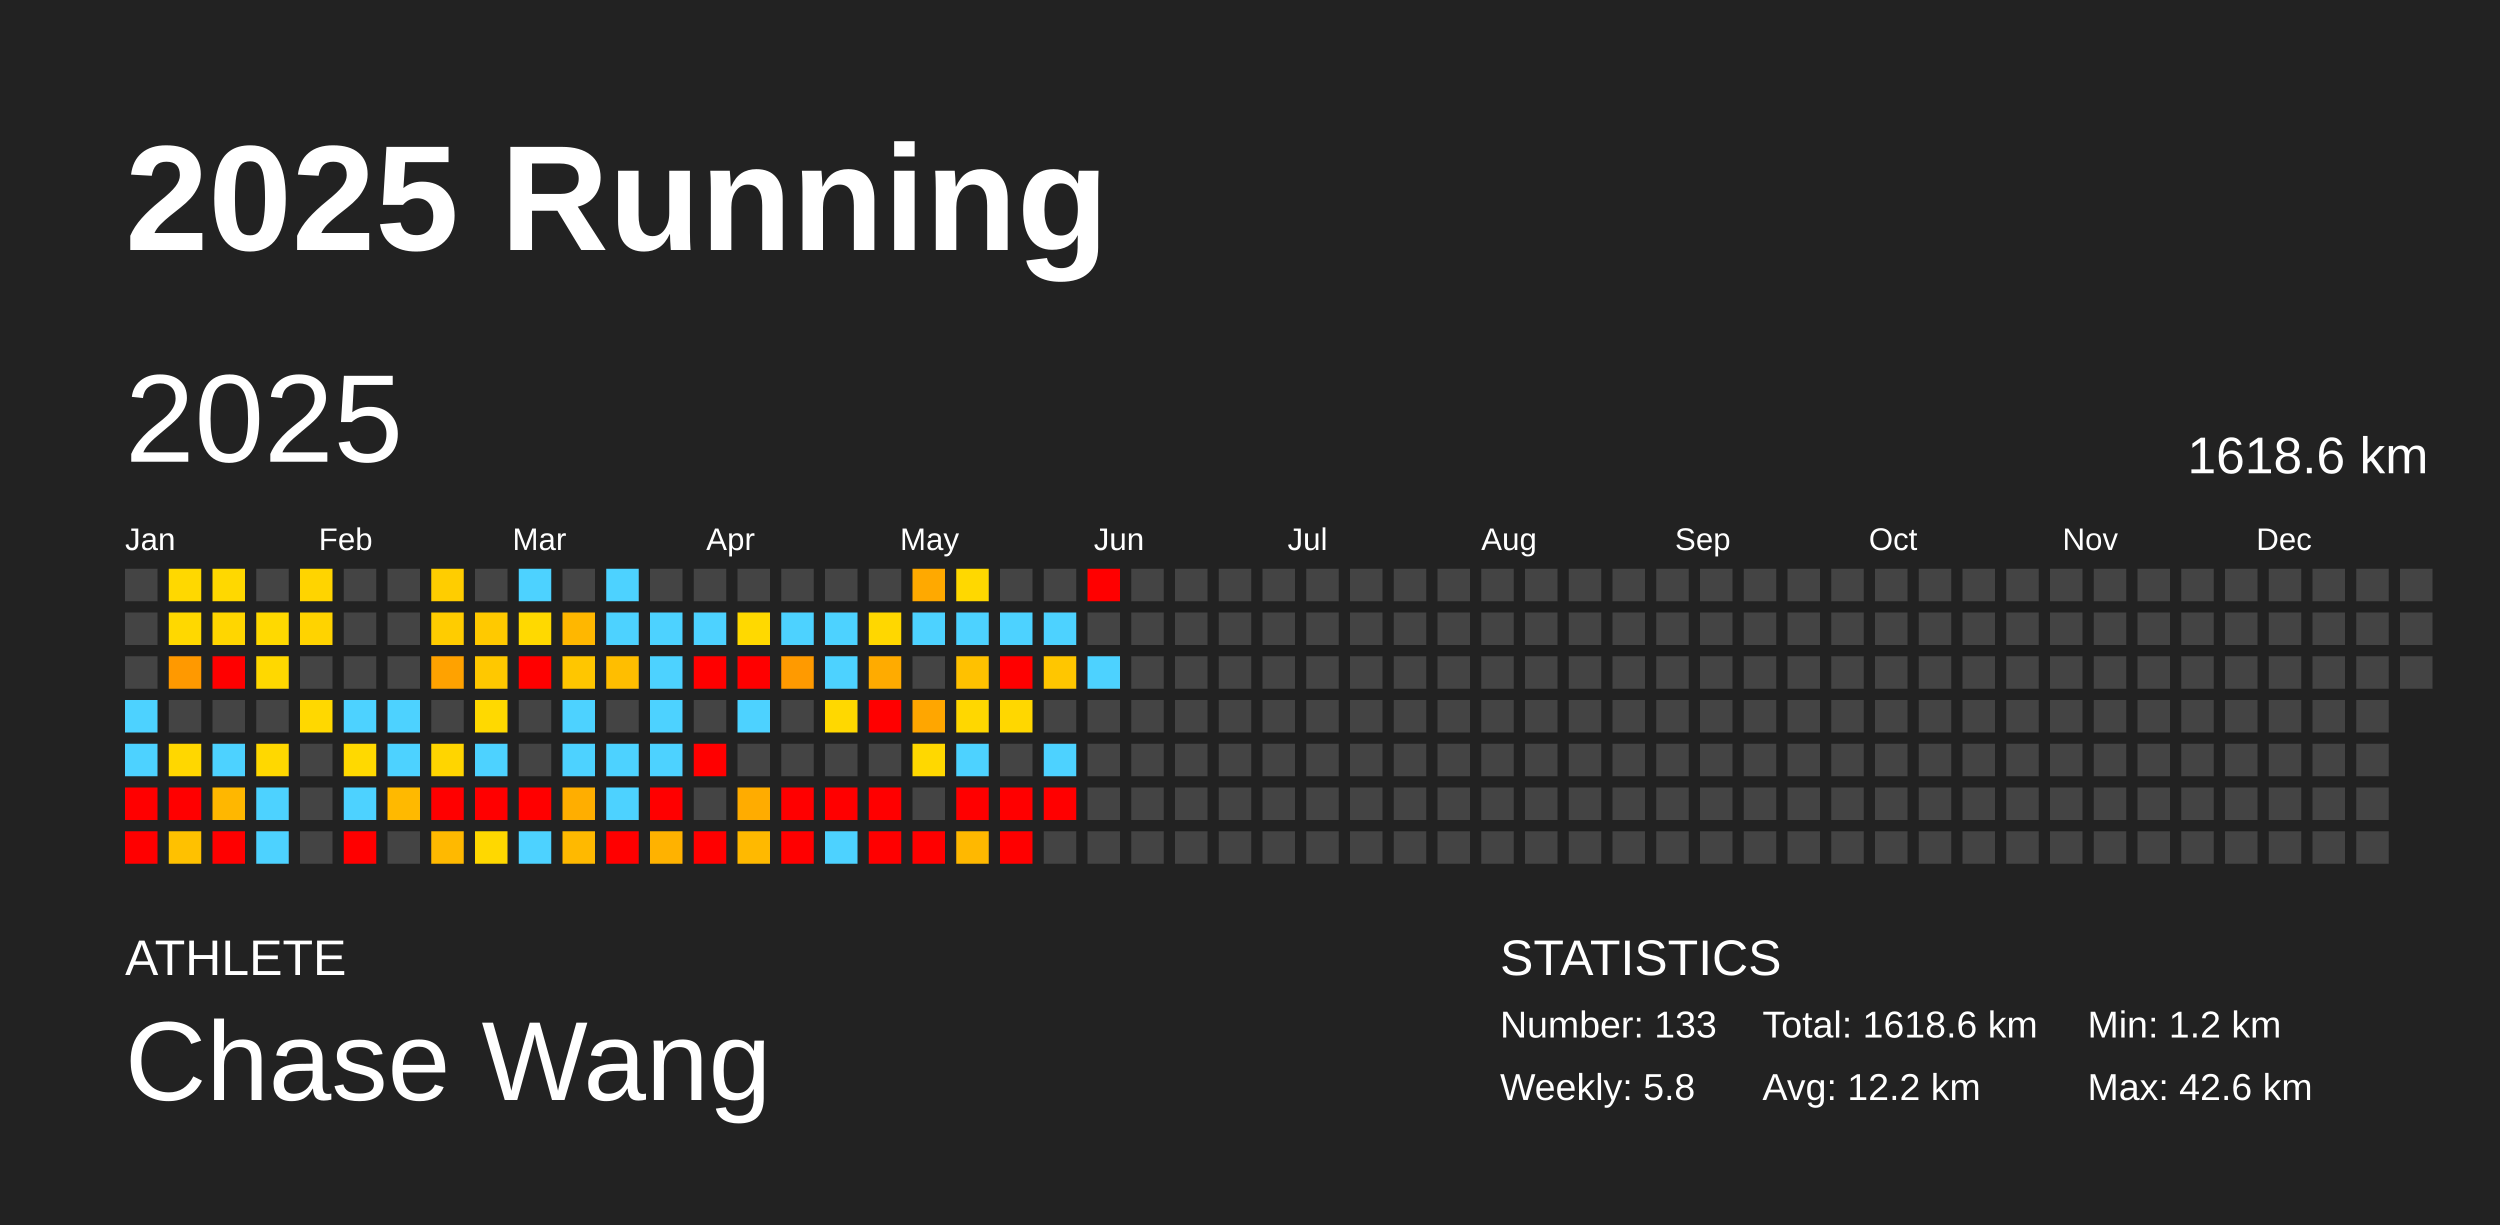
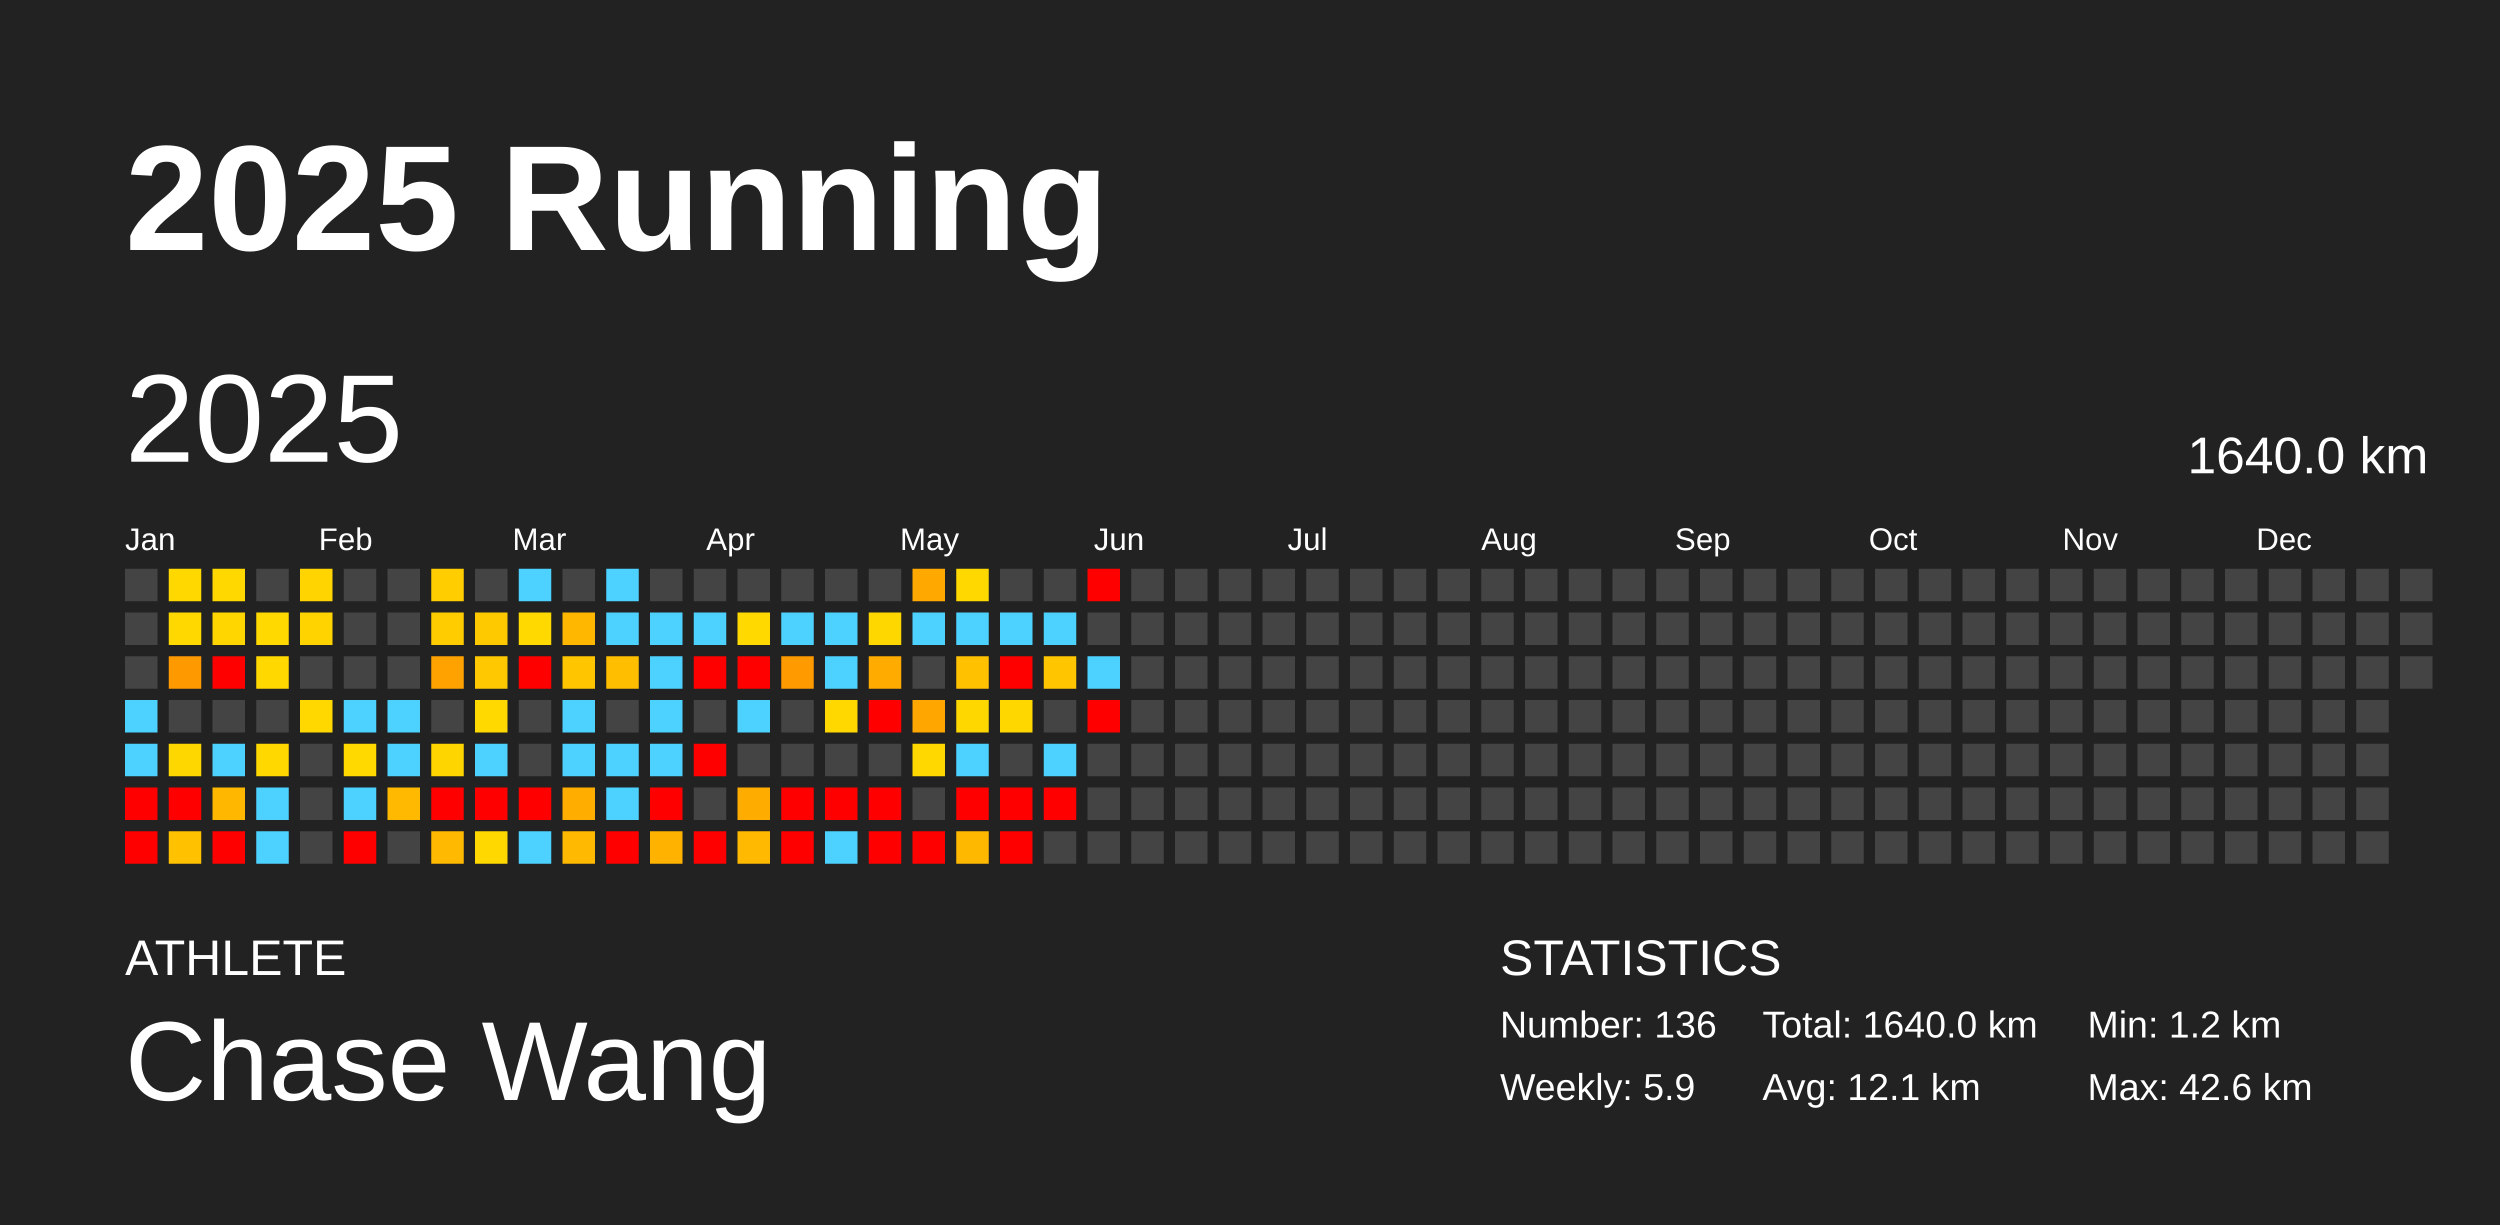
<svg xmlns="http://www.w3.org/2000/svg" baseProfile="full" height="98mm" version="1.1" viewBox="0,0,200,98" width="200mm">
  <defs />
  <rect fill="#222222" height="98" width="200" x="0" y="0" />
  <text fill="#FFFFFF" style="font-size:12px; font-family:Arial; font-weight:bold;" x="10" y="20">2025 Running</text>
  <text fill="#FFFFFF" style="font-size:4px; font-family:Arial" x="10" y="78">ATHLETE</text>
  <text fill="#FFFFFF" style="font-size:9px; font-family:Arial" x="10" y="88">Chase Wang</text>
  <text fill="#FFFFFF" style="font-size:4px; font-family:Arial" x="120" y="78">STATISTICS</text>
-   <text fill="#FFFFFF" style="font-size:3px; font-family:Arial" x="120" y="83">Number: 133</text>
-   <text fill="#FFFFFF" style="font-size:3px; font-family:Arial" x="120" y="88">Weekly: 5.8</text>
-   <text fill="#FFFFFF" style="font-size:3px; font-family:Arial" x="141" y="83">Total: 1618.6 km</text>
-   <text fill="#FFFFFF" style="font-size:3px; font-family:Arial" x="141" y="88">Avg: 12.2 km</text>
+   <text fill="#FFFFFF" style="font-size:3px; font-family:Arial" x="120" y="83">Number: 136</text>
+   <text fill="#FFFFFF" style="font-size:3px; font-family:Arial" x="120" y="88">Weekly: 5.9</text>
+   <text fill="#FFFFFF" style="font-size:3px; font-family:Arial" x="141" y="83">Total: 1640.0 km</text>
+   <text fill="#FFFFFF" style="font-size:3px; font-family:Arial" x="141" y="88">Avg: 12.1 km</text>
  <text fill="#FFFFFF" style="font-size:3px; font-family:Arial" x="167" y="83">Min: 1.2 km</text>
  <text fill="#FFFFFF" style="font-size:3px; font-family:Arial" x="167" y="88">Max: 42.6 km</text>
  <text dominant-baseline="hanging" fill="#FFFFFF" style="font-size:10.0px; font-family:Arial;" x="10" y="30">2025</text>
-   <text dominant-baseline="hanging" fill="#FFFFFF" style="font-size:4.125px; font-family:Arial;" x="175" y="35">1618.6 km</text>
+   <text dominant-baseline="hanging" fill="#FFFFFF" style="font-size:4.125px; font-family:Arial;" x="175" y="35">1640.0 km</text>
  <text fill="#FFFFFF" style="font-size:2.5px; font-family:Arial" x="10.0" y="44">Jan</text>
  <text fill="#FFFFFF" style="font-size:2.5px; font-family:Arial" x="25.5" y="44">Feb</text>
  <text fill="#FFFFFF" style="font-size:2.5px; font-family:Arial" x="41.0" y="44">Mar</text>
  <text fill="#FFFFFF" style="font-size:2.5px; font-family:Arial" x="56.5" y="44">Apr</text>
  <text fill="#FFFFFF" style="font-size:2.5px; font-family:Arial" x="72.0" y="44">May</text>
  <text fill="#FFFFFF" style="font-size:2.5px; font-family:Arial" x="87.5" y="44">Jun</text>
  <text fill="#FFFFFF" style="font-size:2.5px; font-family:Arial" x="103.0" y="44">Jul</text>
  <text fill="#FFFFFF" style="font-size:2.5px; font-family:Arial" x="118.5" y="44">Aug</text>
  <text fill="#FFFFFF" style="font-size:2.5px; font-family:Arial" x="134.0" y="44">Sep</text>
  <text fill="#FFFFFF" style="font-size:2.5px; font-family:Arial" x="149.5" y="44">Oct</text>
  <text fill="#FFFFFF" style="font-size:2.5px; font-family:Arial" x="165.0" y="44">Nov</text>
  <text fill="#FFFFFF" style="font-size:2.5px; font-family:Arial" x="180.5" y="44">Dec</text>
  <rect fill="#444444" height="2.6" width="2.6" x="10.0" y="45.5" />
  <rect fill="#444444" height="2.6" width="2.6" x="10.0" y="49.0" />
  <rect fill="#444444" height="2.6" width="2.6" x="10.0" y="52.5" />
  <rect fill="#4dd2ff" height="2.6" width="2.6" x="10.0" y="56.0" />
  <rect fill="#4dd2ff" height="2.6" width="2.6" x="10.0" y="59.5" />
  <rect fill="red" height="2.6" width="2.6" x="10.0" y="63.0" />
  <rect fill="red" height="2.6" width="2.6" x="10.0" y="66.5" />
  <rect fill="#ffd800" height="2.6" width="2.6" x="13.5" y="45.5" />
  <rect fill="#ffd800" height="2.6" width="2.6" x="13.5" y="49.0" />
  <rect fill="#ff9900" height="2.6" width="2.6" x="13.5" y="52.5" />
  <rect fill="#444444" height="2.6" width="2.6" x="13.5" y="56.0" />
  <rect fill="#ffd700" height="2.6" width="2.6" x="13.5" y="59.5" />
  <rect fill="red" height="2.6" width="2.6" x="13.5" y="63.0" />
  <rect fill="#ffc100" height="2.6" width="2.6" x="13.5" y="66.5" />
  <rect fill="#ffd800" height="2.6" width="2.6" x="17.0" y="45.5" />
  <rect fill="#ffd600" height="2.6" width="2.6" x="17.0" y="49.0" />
  <rect fill="red" height="2.6" width="2.6" x="17.0" y="52.5" />
  <rect fill="#444444" height="2.6" width="2.6" x="17.0" y="56.0" />
  <rect fill="#4dd2ff" height="2.6" width="2.6" x="17.0" y="59.5" />
  <rect fill="#ffb700" height="2.6" width="2.6" x="17.0" y="63.0" />
  <rect fill="red" height="2.6" width="2.6" x="17.0" y="66.5" />
  <rect fill="#444444" height="2.6" width="2.6" x="20.5" y="45.5" />
  <rect fill="#ffd900" height="2.6" width="2.6" x="20.5" y="49.0" />
  <rect fill="#ffd800" height="2.6" width="2.6" x="20.5" y="52.5" />
  <rect fill="#444444" height="2.6" width="2.6" x="20.5" y="56.0" />
  <rect fill="#ffd800" height="2.6" width="2.6" x="20.5" y="59.5" />
  <rect fill="#4dd2ff" height="2.6" width="2.6" x="20.5" y="63.0" />
  <rect fill="#4dd2ff" height="2.6" width="2.6" x="20.5" y="66.5" />
  <rect fill="#ffd400" height="2.6" width="2.6" x="24.0" y="45.5" />
  <rect fill="#ffd300" height="2.6" width="2.6" x="24.0" y="49.0" />
  <rect fill="#444444" height="2.6" width="2.6" x="24.0" y="52.5" />
  <rect fill="#ffd800" height="2.6" width="2.6" x="24.0" y="56.0" />
  <rect fill="#444444" height="2.6" width="2.6" x="24.0" y="59.5" />
  <rect fill="#444444" height="2.6" width="2.6" x="24.0" y="63.0" />
  <rect fill="#444444" height="2.6" width="2.6" x="24.0" y="66.5" />
  <rect fill="#444444" height="2.6" width="2.6" x="27.5" y="45.5" />
  <rect fill="#444444" height="2.6" width="2.6" x="27.5" y="49.0" />
  <rect fill="#444444" height="2.6" width="2.6" x="27.5" y="52.5" />
  <rect fill="#4dd2ff" height="2.6" width="2.6" x="27.5" y="56.0" />
  <rect fill="#ffd900" height="2.6" width="2.6" x="27.5" y="59.5" />
  <rect fill="#4dd2ff" height="2.6" width="2.6" x="27.5" y="63.0" />
  <rect fill="red" height="2.6" width="2.6" x="27.5" y="66.5" />
  <rect fill="#444444" height="2.6" width="2.6" x="31.0" y="45.5" />
  <rect fill="#444444" height="2.6" width="2.6" x="31.0" y="49.0" />
  <rect fill="#444444" height="2.6" width="2.6" x="31.0" y="52.5" />
  <rect fill="#4dd2ff" height="2.6" width="2.6" x="31.0" y="56.0" />
  <rect fill="#4dd2ff" height="2.6" width="2.6" x="31.0" y="59.5" />
  <rect fill="#ffb900" height="2.6" width="2.6" x="31.0" y="63.0" />
  <rect fill="#444444" height="2.6" width="2.6" x="31.0" y="66.5" />
  <rect fill="#ffcd00" height="2.6" width="2.6" x="34.5" y="45.5" />
  <rect fill="#ffcc00" height="2.6" width="2.6" x="34.5" y="49.0" />
  <rect fill="#ffa200" height="2.6" width="2.6" x="34.5" y="52.5" />
  <rect fill="#444444" height="2.6" width="2.6" x="34.5" y="56.0" />
  <rect fill="#ffd500" height="2.6" width="2.6" x="34.5" y="59.5" />
  <rect fill="red" height="2.6" width="2.6" x="34.5" y="63.0" />
  <rect fill="#ffb900" height="2.6" width="2.6" x="34.5" y="66.5" />
  <rect fill="#444444" height="2.6" width="2.6" x="38.0" y="45.5" />
  <rect fill="#ffc900" height="2.6" width="2.6" x="38.0" y="49.0" />
  <rect fill="#ffc800" height="2.6" width="2.6" x="38.0" y="52.5" />
  <rect fill="#ffd900" height="2.6" width="2.6" x="38.0" y="56.0" />
  <rect fill="#4dd2ff" height="2.6" width="2.6" x="38.0" y="59.5" />
  <rect fill="red" height="2.6" width="2.6" x="38.0" y="63.0" />
  <rect fill="#ffd800" height="2.6" width="2.6" x="38.0" y="66.5" />
  <rect fill="#4dd2ff" height="2.6" width="2.6" x="41.5" y="45.5" />
  <rect fill="#ffd900" height="2.6" width="2.6" x="41.5" y="49.0" />
  <rect fill="red" height="2.6" width="2.6" x="41.5" y="52.5" />
  <rect fill="#444444" height="2.6" width="2.6" x="41.5" y="56.0" />
  <rect fill="#444444" height="2.6" width="2.6" x="41.5" y="59.5" />
  <rect fill="red" height="2.6" width="2.6" x="41.5" y="63.0" />
  <rect fill="#4dd2ff" height="2.6" width="2.6" x="41.5" y="66.5" />
  <rect fill="#444444" height="2.6" width="2.6" x="45.0" y="45.5" />
  <rect fill="#ffb700" height="2.6" width="2.6" x="45.0" y="49.0" />
  <rect fill="#ffc600" height="2.6" width="2.6" x="45.0" y="52.5" />
  <rect fill="#4dd2ff" height="2.6" width="2.6" x="45.0" y="56.0" />
  <rect fill="#4dd2ff" height="2.6" width="2.6" x="45.0" y="59.5" />
  <rect fill="#ffae00" height="2.6" width="2.6" x="45.0" y="63.0" />
  <rect fill="#ffb900" height="2.6" width="2.6" x="45.0" y="66.5" />
  <rect fill="#4dd2ff" height="2.6" width="2.6" x="48.5" y="45.5" />
  <rect fill="#4dd2ff" height="2.6" width="2.6" x="48.5" y="49.0" />
  <rect fill="#ffbe00" height="2.6" width="2.6" x="48.5" y="52.5" />
  <rect fill="#444444" height="2.6" width="2.6" x="48.5" y="56.0" />
  <rect fill="#4dd2ff" height="2.6" width="2.6" x="48.5" y="59.5" />
  <rect fill="#4dd2ff" height="2.6" width="2.6" x="48.5" y="63.0" />
  <rect fill="red" height="2.6" width="2.6" x="48.5" y="66.5" />
  <rect fill="#444444" height="2.6" width="2.6" x="52.0" y="45.5" />
  <rect fill="#4dd2ff" height="2.6" width="2.6" x="52.0" y="49.0" />
  <rect fill="#4dd2ff" height="2.6" width="2.6" x="52.0" y="52.5" />
  <rect fill="#4dd2ff" height="2.6" width="2.6" x="52.0" y="56.0" />
  <rect fill="#4dd2ff" height="2.6" width="2.6" x="52.0" y="59.5" />
  <rect fill="red" height="2.6" width="2.6" x="52.0" y="63.0" />
  <rect fill="#ffb200" height="2.6" width="2.6" x="52.0" y="66.5" />
  <rect fill="#444444" height="2.6" width="2.6" x="55.5" y="45.5" />
  <rect fill="#4dd2ff" height="2.6" width="2.6" x="55.5" y="49.0" />
  <rect fill="red" height="2.6" width="2.6" x="55.5" y="52.5" />
  <rect fill="#444444" height="2.6" width="2.6" x="55.5" y="56.0" />
  <rect fill="red" height="2.6" width="2.6" x="55.5" y="59.5" />
  <rect fill="#444444" height="2.6" width="2.6" x="55.5" y="63.0" />
  <rect fill="red" height="2.6" width="2.6" x="55.5" y="66.5" />
  <rect fill="#444444" height="2.6" width="2.6" x="59.0" y="45.5" />
  <rect fill="#ffd900" height="2.6" width="2.6" x="59.0" y="49.0" />
  <rect fill="red" height="2.6" width="2.6" x="59.0" y="52.5" />
  <rect fill="#4dd2ff" height="2.6" width="2.6" x="59.0" y="56.0" />
  <rect fill="#444444" height="2.6" width="2.6" x="59.0" y="59.5" />
  <rect fill="#ffac00" height="2.6" width="2.6" x="59.0" y="63.0" />
  <rect fill="#ffb900" height="2.6" width="2.6" x="59.0" y="66.5" />
  <rect fill="#444444" height="2.6" width="2.6" x="62.5" y="45.5" />
  <rect fill="#4dd2ff" height="2.6" width="2.6" x="62.5" y="49.0" />
  <rect fill="#ff9a00" height="2.6" width="2.6" x="62.5" y="52.5" />
  <rect fill="#444444" height="2.6" width="2.6" x="62.5" y="56.0" />
  <rect fill="#444444" height="2.6" width="2.6" x="62.5" y="59.5" />
  <rect fill="red" height="2.6" width="2.6" x="62.5" y="63.0" />
  <rect fill="red" height="2.6" width="2.6" x="62.5" y="66.5" />
  <rect fill="#444444" height="2.6" width="2.6" x="66.0" y="45.5" />
  <rect fill="#4dd2ff" height="2.6" width="2.6" x="66.0" y="49.0" />
  <rect fill="#4dd2ff" height="2.6" width="2.6" x="66.0" y="52.5" />
  <rect fill="#ffd800" height="2.6" width="2.6" x="66.0" y="56.0" />
  <rect fill="#444444" height="2.6" width="2.6" x="66.0" y="59.5" />
  <rect fill="red" height="2.6" width="2.6" x="66.0" y="63.0" />
  <rect fill="#4dd2ff" height="2.6" width="2.6" x="66.0" y="66.5" />
  <rect fill="#444444" height="2.6" width="2.6" x="69.5" y="45.5" />
  <rect fill="#ffd700" height="2.6" width="2.6" x="69.5" y="49.0" />
  <rect fill="#ffab00" height="2.6" width="2.6" x="69.5" y="52.5" />
  <rect fill="red" height="2.6" width="2.6" x="69.5" y="56.0" />
  <rect fill="#444444" height="2.6" width="2.6" x="69.5" y="59.5" />
  <rect fill="red" height="2.6" width="2.6" x="69.5" y="63.0" />
  <rect fill="red" height="2.6" width="2.6" x="69.5" y="66.5" />
  <rect fill="#ffa900" height="2.6" width="2.6" x="73.0" y="45.5" />
  <rect fill="#4dd2ff" height="2.6" width="2.6" x="73.0" y="49.0" />
  <rect fill="#444444" height="2.6" width="2.6" x="73.0" y="52.5" />
  <rect fill="#ffa600" height="2.6" width="2.6" x="73.0" y="56.0" />
  <rect fill="#ffd800" height="2.6" width="2.6" x="73.0" y="59.5" />
  <rect fill="#444444" height="2.6" width="2.6" x="73.0" y="63.0" />
  <rect fill="red" height="2.6" width="2.6" x="73.0" y="66.5" />
  <rect fill="#ffd800" height="2.6" width="2.6" x="76.5" y="45.5" />
  <rect fill="#4dd2ff" height="2.6" width="2.6" x="76.5" y="49.0" />
  <rect fill="#ffc100" height="2.6" width="2.6" x="76.5" y="52.5" />
  <rect fill="#ffd700" height="2.6" width="2.6" x="76.5" y="56.0" />
  <rect fill="#4dd2ff" height="2.6" width="2.6" x="76.5" y="59.5" />
  <rect fill="red" height="2.6" width="2.6" x="76.5" y="63.0" />
  <rect fill="#ffb800" height="2.6" width="2.6" x="76.5" y="66.5" />
  <rect fill="#444444" height="2.6" width="2.6" x="80.0" y="45.5" />
  <rect fill="#4dd2ff" height="2.6" width="2.6" x="80.0" y="49.0" />
  <rect fill="red" height="2.6" width="2.6" x="80.0" y="52.5" />
  <rect fill="#ffd700" height="2.6" width="2.6" x="80.0" y="56.0" />
  <rect fill="#444444" height="2.6" width="2.6" x="80.0" y="59.5" />
  <rect fill="red" height="2.6" width="2.6" x="80.0" y="63.0" />
  <rect fill="red" height="2.6" width="2.6" x="80.0" y="66.5" />
  <rect fill="#444444" height="2.6" width="2.6" x="83.5" y="45.5" />
  <rect fill="#4dd2ff" height="2.6" width="2.6" x="83.5" y="49.0" />
  <rect fill="#ffc600" height="2.6" width="2.6" x="83.5" y="52.5" />
  <rect fill="#444444" height="2.6" width="2.6" x="83.5" y="56.0" />
  <rect fill="#4dd2ff" height="2.6" width="2.6" x="83.5" y="59.5" />
  <rect fill="red" height="2.6" width="2.6" x="83.5" y="63.0" />
  <rect fill="#444444" height="2.6" width="2.6" x="83.5" y="66.5" />
  <rect fill="red" height="2.6" width="2.6" x="87.0" y="45.5" />
  <rect fill="#444444" height="2.6" width="2.6" x="87.0" y="49.0" />
  <rect fill="#4dd2ff" height="2.6" width="2.6" x="87.0" y="52.5" />
-   <rect fill="#444444" height="2.6" width="2.6" x="87.0" y="56.0" />
+   <rect fill="red" height="2.6" width="2.6" x="87.0" y="56.0" />
  <rect fill="#444444" height="2.6" width="2.6" x="87.0" y="59.5" />
  <rect fill="#444444" height="2.6" width="2.6" x="87.0" y="63.0" />
  <rect fill="#444444" height="2.6" width="2.6" x="87.0" y="66.5" />
  <rect fill="#444444" height="2.6" width="2.6" x="90.5" y="45.5" />
  <rect fill="#444444" height="2.6" width="2.6" x="90.5" y="49.0" />
  <rect fill="#444444" height="2.6" width="2.6" x="90.5" y="52.5" />
  <rect fill="#444444" height="2.6" width="2.6" x="90.5" y="56.0" />
  <rect fill="#444444" height="2.6" width="2.6" x="90.5" y="59.5" />
  <rect fill="#444444" height="2.6" width="2.6" x="90.5" y="63.0" />
  <rect fill="#444444" height="2.6" width="2.6" x="90.5" y="66.5" />
  <rect fill="#444444" height="2.6" width="2.6" x="94.0" y="45.5" />
  <rect fill="#444444" height="2.6" width="2.6" x="94.0" y="49.0" />
  <rect fill="#444444" height="2.6" width="2.6" x="94.0" y="52.5" />
  <rect fill="#444444" height="2.6" width="2.6" x="94.0" y="56.0" />
  <rect fill="#444444" height="2.6" width="2.6" x="94.0" y="59.5" />
  <rect fill="#444444" height="2.6" width="2.6" x="94.0" y="63.0" />
  <rect fill="#444444" height="2.6" width="2.6" x="94.0" y="66.5" />
  <rect fill="#444444" height="2.6" width="2.6" x="97.5" y="45.5" />
  <rect fill="#444444" height="2.6" width="2.6" x="97.5" y="49.0" />
  <rect fill="#444444" height="2.6" width="2.6" x="97.5" y="52.5" />
  <rect fill="#444444" height="2.6" width="2.6" x="97.5" y="56.0" />
  <rect fill="#444444" height="2.6" width="2.6" x="97.5" y="59.5" />
  <rect fill="#444444" height="2.6" width="2.6" x="97.5" y="63.0" />
  <rect fill="#444444" height="2.6" width="2.6" x="97.5" y="66.5" />
  <rect fill="#444444" height="2.6" width="2.6" x="101.0" y="45.5" />
  <rect fill="#444444" height="2.6" width="2.6" x="101.0" y="49.0" />
  <rect fill="#444444" height="2.6" width="2.6" x="101.0" y="52.5" />
  <rect fill="#444444" height="2.6" width="2.6" x="101.0" y="56.0" />
  <rect fill="#444444" height="2.6" width="2.6" x="101.0" y="59.5" />
  <rect fill="#444444" height="2.6" width="2.6" x="101.0" y="63.0" />
  <rect fill="#444444" height="2.6" width="2.6" x="101.0" y="66.5" />
  <rect fill="#444444" height="2.6" width="2.6" x="104.5" y="45.5" />
  <rect fill="#444444" height="2.6" width="2.6" x="104.5" y="49.0" />
  <rect fill="#444444" height="2.6" width="2.6" x="104.5" y="52.5" />
  <rect fill="#444444" height="2.6" width="2.6" x="104.5" y="56.0" />
  <rect fill="#444444" height="2.6" width="2.6" x="104.5" y="59.5" />
  <rect fill="#444444" height="2.6" width="2.6" x="104.5" y="63.0" />
  <rect fill="#444444" height="2.6" width="2.6" x="104.5" y="66.5" />
  <rect fill="#444444" height="2.6" width="2.6" x="108.0" y="45.5" />
  <rect fill="#444444" height="2.6" width="2.6" x="108.0" y="49.0" />
  <rect fill="#444444" height="2.6" width="2.6" x="108.0" y="52.5" />
  <rect fill="#444444" height="2.6" width="2.6" x="108.0" y="56.0" />
  <rect fill="#444444" height="2.6" width="2.6" x="108.0" y="59.5" />
  <rect fill="#444444" height="2.6" width="2.6" x="108.0" y="63.0" />
  <rect fill="#444444" height="2.6" width="2.6" x="108.0" y="66.5" />
  <rect fill="#444444" height="2.6" width="2.6" x="111.5" y="45.5" />
  <rect fill="#444444" height="2.6" width="2.6" x="111.5" y="49.0" />
  <rect fill="#444444" height="2.6" width="2.6" x="111.5" y="52.5" />
  <rect fill="#444444" height="2.6" width="2.6" x="111.5" y="56.0" />
  <rect fill="#444444" height="2.6" width="2.6" x="111.5" y="59.5" />
  <rect fill="#444444" height="2.6" width="2.6" x="111.5" y="63.0" />
  <rect fill="#444444" height="2.6" width="2.6" x="111.5" y="66.5" />
  <rect fill="#444444" height="2.6" width="2.6" x="115.0" y="45.5" />
  <rect fill="#444444" height="2.6" width="2.6" x="115.0" y="49.0" />
  <rect fill="#444444" height="2.6" width="2.6" x="115.0" y="52.5" />
  <rect fill="#444444" height="2.6" width="2.6" x="115.0" y="56.0" />
  <rect fill="#444444" height="2.6" width="2.6" x="115.0" y="59.5" />
  <rect fill="#444444" height="2.6" width="2.6" x="115.0" y="63.0" />
  <rect fill="#444444" height="2.6" width="2.6" x="115.0" y="66.5" />
  <rect fill="#444444" height="2.6" width="2.6" x="118.5" y="45.5" />
  <rect fill="#444444" height="2.6" width="2.6" x="118.5" y="49.0" />
  <rect fill="#444444" height="2.6" width="2.6" x="118.5" y="52.5" />
  <rect fill="#444444" height="2.6" width="2.6" x="118.5" y="56.0" />
  <rect fill="#444444" height="2.6" width="2.6" x="118.5" y="59.5" />
  <rect fill="#444444" height="2.6" width="2.6" x="118.5" y="63.0" />
  <rect fill="#444444" height="2.6" width="2.6" x="118.5" y="66.5" />
  <rect fill="#444444" height="2.6" width="2.6" x="122.0" y="45.5" />
  <rect fill="#444444" height="2.6" width="2.6" x="122.0" y="49.0" />
  <rect fill="#444444" height="2.6" width="2.6" x="122.0" y="52.5" />
  <rect fill="#444444" height="2.6" width="2.6" x="122.0" y="56.0" />
  <rect fill="#444444" height="2.6" width="2.6" x="122.0" y="59.5" />
  <rect fill="#444444" height="2.6" width="2.6" x="122.0" y="63.0" />
  <rect fill="#444444" height="2.6" width="2.6" x="122.0" y="66.5" />
  <rect fill="#444444" height="2.6" width="2.6" x="125.5" y="45.5" />
  <rect fill="#444444" height="2.6" width="2.6" x="125.5" y="49.0" />
  <rect fill="#444444" height="2.6" width="2.6" x="125.5" y="52.5" />
  <rect fill="#444444" height="2.6" width="2.6" x="125.5" y="56.0" />
  <rect fill="#444444" height="2.6" width="2.6" x="125.5" y="59.5" />
  <rect fill="#444444" height="2.6" width="2.6" x="125.5" y="63.0" />
  <rect fill="#444444" height="2.6" width="2.6" x="125.5" y="66.5" />
  <rect fill="#444444" height="2.6" width="2.6" x="129.0" y="45.5" />
  <rect fill="#444444" height="2.6" width="2.6" x="129.0" y="49.0" />
  <rect fill="#444444" height="2.6" width="2.6" x="129.0" y="52.5" />
  <rect fill="#444444" height="2.6" width="2.6" x="129.0" y="56.0" />
  <rect fill="#444444" height="2.6" width="2.6" x="129.0" y="59.5" />
  <rect fill="#444444" height="2.6" width="2.6" x="129.0" y="63.0" />
  <rect fill="#444444" height="2.6" width="2.6" x="129.0" y="66.5" />
  <rect fill="#444444" height="2.6" width="2.6" x="132.5" y="45.5" />
  <rect fill="#444444" height="2.6" width="2.6" x="132.5" y="49.0" />
  <rect fill="#444444" height="2.6" width="2.6" x="132.5" y="52.5" />
  <rect fill="#444444" height="2.6" width="2.6" x="132.5" y="56.0" />
  <rect fill="#444444" height="2.6" width="2.6" x="132.5" y="59.5" />
  <rect fill="#444444" height="2.6" width="2.6" x="132.5" y="63.0" />
  <rect fill="#444444" height="2.6" width="2.6" x="132.5" y="66.5" />
  <rect fill="#444444" height="2.6" width="2.6" x="136.0" y="45.5" />
  <rect fill="#444444" height="2.6" width="2.6" x="136.0" y="49.0" />
  <rect fill="#444444" height="2.6" width="2.6" x="136.0" y="52.5" />
  <rect fill="#444444" height="2.6" width="2.6" x="136.0" y="56.0" />
  <rect fill="#444444" height="2.6" width="2.6" x="136.0" y="59.5" />
  <rect fill="#444444" height="2.6" width="2.6" x="136.0" y="63.0" />
  <rect fill="#444444" height="2.6" width="2.6" x="136.0" y="66.5" />
  <rect fill="#444444" height="2.6" width="2.6" x="139.5" y="45.5" />
  <rect fill="#444444" height="2.6" width="2.6" x="139.5" y="49.0" />
  <rect fill="#444444" height="2.6" width="2.6" x="139.5" y="52.5" />
  <rect fill="#444444" height="2.6" width="2.6" x="139.5" y="56.0" />
  <rect fill="#444444" height="2.6" width="2.6" x="139.5" y="59.5" />
  <rect fill="#444444" height="2.6" width="2.6" x="139.5" y="63.0" />
  <rect fill="#444444" height="2.6" width="2.6" x="139.5" y="66.5" />
  <rect fill="#444444" height="2.6" width="2.6" x="143.0" y="45.5" />
  <rect fill="#444444" height="2.6" width="2.6" x="143.0" y="49.0" />
  <rect fill="#444444" height="2.6" width="2.6" x="143.0" y="52.5" />
  <rect fill="#444444" height="2.6" width="2.6" x="143.0" y="56.0" />
  <rect fill="#444444" height="2.6" width="2.6" x="143.0" y="59.5" />
  <rect fill="#444444" height="2.6" width="2.6" x="143.0" y="63.0" />
  <rect fill="#444444" height="2.6" width="2.6" x="143.0" y="66.5" />
  <rect fill="#444444" height="2.6" width="2.6" x="146.5" y="45.5" />
  <rect fill="#444444" height="2.6" width="2.6" x="146.5" y="49.0" />
  <rect fill="#444444" height="2.6" width="2.6" x="146.5" y="52.5" />
  <rect fill="#444444" height="2.6" width="2.6" x="146.5" y="56.0" />
  <rect fill="#444444" height="2.6" width="2.6" x="146.5" y="59.5" />
  <rect fill="#444444" height="2.6" width="2.6" x="146.5" y="63.0" />
  <rect fill="#444444" height="2.6" width="2.6" x="146.5" y="66.5" />
  <rect fill="#444444" height="2.6" width="2.6" x="150.0" y="45.5" />
  <rect fill="#444444" height="2.6" width="2.6" x="150.0" y="49.0" />
  <rect fill="#444444" height="2.6" width="2.6" x="150.0" y="52.5" />
  <rect fill="#444444" height="2.6" width="2.6" x="150.0" y="56.0" />
  <rect fill="#444444" height="2.6" width="2.6" x="150.0" y="59.5" />
  <rect fill="#444444" height="2.6" width="2.6" x="150.0" y="63.0" />
  <rect fill="#444444" height="2.6" width="2.6" x="150.0" y="66.5" />
  <rect fill="#444444" height="2.6" width="2.6" x="153.5" y="45.5" />
  <rect fill="#444444" height="2.6" width="2.6" x="153.5" y="49.0" />
  <rect fill="#444444" height="2.6" width="2.6" x="153.5" y="52.5" />
  <rect fill="#444444" height="2.6" width="2.6" x="153.5" y="56.0" />
  <rect fill="#444444" height="2.6" width="2.6" x="153.5" y="59.5" />
  <rect fill="#444444" height="2.6" width="2.6" x="153.5" y="63.0" />
  <rect fill="#444444" height="2.6" width="2.6" x="153.5" y="66.5" />
  <rect fill="#444444" height="2.6" width="2.6" x="157.0" y="45.5" />
  <rect fill="#444444" height="2.6" width="2.6" x="157.0" y="49.0" />
  <rect fill="#444444" height="2.6" width="2.6" x="157.0" y="52.5" />
  <rect fill="#444444" height="2.6" width="2.6" x="157.0" y="56.0" />
  <rect fill="#444444" height="2.6" width="2.6" x="157.0" y="59.5" />
  <rect fill="#444444" height="2.6" width="2.6" x="157.0" y="63.0" />
  <rect fill="#444444" height="2.6" width="2.6" x="157.0" y="66.5" />
  <rect fill="#444444" height="2.6" width="2.6" x="160.5" y="45.5" />
  <rect fill="#444444" height="2.6" width="2.6" x="160.5" y="49.0" />
  <rect fill="#444444" height="2.6" width="2.6" x="160.5" y="52.5" />
  <rect fill="#444444" height="2.6" width="2.6" x="160.5" y="56.0" />
  <rect fill="#444444" height="2.6" width="2.6" x="160.5" y="59.5" />
  <rect fill="#444444" height="2.6" width="2.6" x="160.5" y="63.0" />
  <rect fill="#444444" height="2.6" width="2.6" x="160.5" y="66.5" />
  <rect fill="#444444" height="2.6" width="2.6" x="164.0" y="45.5" />
  <rect fill="#444444" height="2.6" width="2.6" x="164.0" y="49.0" />
  <rect fill="#444444" height="2.6" width="2.6" x="164.0" y="52.5" />
  <rect fill="#444444" height="2.6" width="2.6" x="164.0" y="56.0" />
  <rect fill="#444444" height="2.6" width="2.6" x="164.0" y="59.5" />
  <rect fill="#444444" height="2.6" width="2.6" x="164.0" y="63.0" />
  <rect fill="#444444" height="2.6" width="2.6" x="164.0" y="66.5" />
  <rect fill="#444444" height="2.6" width="2.6" x="167.5" y="45.5" />
  <rect fill="#444444" height="2.6" width="2.6" x="167.5" y="49.0" />
  <rect fill="#444444" height="2.6" width="2.6" x="167.5" y="52.5" />
  <rect fill="#444444" height="2.6" width="2.6" x="167.5" y="56.0" />
  <rect fill="#444444" height="2.6" width="2.6" x="167.5" y="59.5" />
  <rect fill="#444444" height="2.6" width="2.6" x="167.5" y="63.0" />
  <rect fill="#444444" height="2.6" width="2.6" x="167.5" y="66.5" />
  <rect fill="#444444" height="2.6" width="2.6" x="171.0" y="45.5" />
  <rect fill="#444444" height="2.6" width="2.6" x="171.0" y="49.0" />
  <rect fill="#444444" height="2.6" width="2.6" x="171.0" y="52.5" />
  <rect fill="#444444" height="2.6" width="2.6" x="171.0" y="56.0" />
  <rect fill="#444444" height="2.6" width="2.6" x="171.0" y="59.5" />
  <rect fill="#444444" height="2.6" width="2.6" x="171.0" y="63.0" />
  <rect fill="#444444" height="2.6" width="2.6" x="171.0" y="66.5" />
  <rect fill="#444444" height="2.6" width="2.6" x="174.5" y="45.5" />
  <rect fill="#444444" height="2.6" width="2.6" x="174.5" y="49.0" />
  <rect fill="#444444" height="2.6" width="2.6" x="174.5" y="52.5" />
  <rect fill="#444444" height="2.6" width="2.6" x="174.5" y="56.0" />
  <rect fill="#444444" height="2.6" width="2.6" x="174.5" y="59.5" />
  <rect fill="#444444" height="2.6" width="2.6" x="174.5" y="63.0" />
  <rect fill="#444444" height="2.6" width="2.6" x="174.5" y="66.5" />
  <rect fill="#444444" height="2.6" width="2.6" x="178.0" y="45.5" />
  <rect fill="#444444" height="2.6" width="2.6" x="178.0" y="49.0" />
  <rect fill="#444444" height="2.6" width="2.6" x="178.0" y="52.5" />
  <rect fill="#444444" height="2.6" width="2.6" x="178.0" y="56.0" />
  <rect fill="#444444" height="2.6" width="2.6" x="178.0" y="59.5" />
  <rect fill="#444444" height="2.6" width="2.6" x="178.0" y="63.0" />
  <rect fill="#444444" height="2.6" width="2.6" x="178.0" y="66.5" />
  <rect fill="#444444" height="2.6" width="2.6" x="181.5" y="45.5" />
  <rect fill="#444444" height="2.6" width="2.6" x="181.5" y="49.0" />
  <rect fill="#444444" height="2.6" width="2.6" x="181.5" y="52.5" />
  <rect fill="#444444" height="2.6" width="2.6" x="181.5" y="56.0" />
  <rect fill="#444444" height="2.6" width="2.6" x="181.5" y="59.5" />
  <rect fill="#444444" height="2.6" width="2.6" x="181.5" y="63.0" />
  <rect fill="#444444" height="2.6" width="2.6" x="181.5" y="66.5" />
  <rect fill="#444444" height="2.6" width="2.6" x="185.0" y="45.5" />
  <rect fill="#444444" height="2.6" width="2.6" x="185.0" y="49.0" />
  <rect fill="#444444" height="2.6" width="2.6" x="185.0" y="52.5" />
  <rect fill="#444444" height="2.6" width="2.6" x="185.0" y="56.0" />
  <rect fill="#444444" height="2.6" width="2.6" x="185.0" y="59.5" />
  <rect fill="#444444" height="2.6" width="2.6" x="185.0" y="63.0" />
  <rect fill="#444444" height="2.6" width="2.6" x="185.0" y="66.5" />
  <rect fill="#444444" height="2.6" width="2.6" x="188.5" y="45.5" />
  <rect fill="#444444" height="2.6" width="2.6" x="188.5" y="49.0" />
  <rect fill="#444444" height="2.6" width="2.6" x="188.5" y="52.5" />
  <rect fill="#444444" height="2.6" width="2.6" x="188.5" y="56.0" />
  <rect fill="#444444" height="2.6" width="2.6" x="188.5" y="59.5" />
  <rect fill="#444444" height="2.6" width="2.6" x="188.5" y="63.0" />
  <rect fill="#444444" height="2.6" width="2.6" x="188.5" y="66.5" />
  <rect fill="#444444" height="2.6" width="2.6" x="192.0" y="45.5" />
  <rect fill="#444444" height="2.6" width="2.6" x="192.0" y="49.0" />
  <rect fill="#444444" height="2.6" width="2.6" x="192.0" y="52.5" />
</svg>
